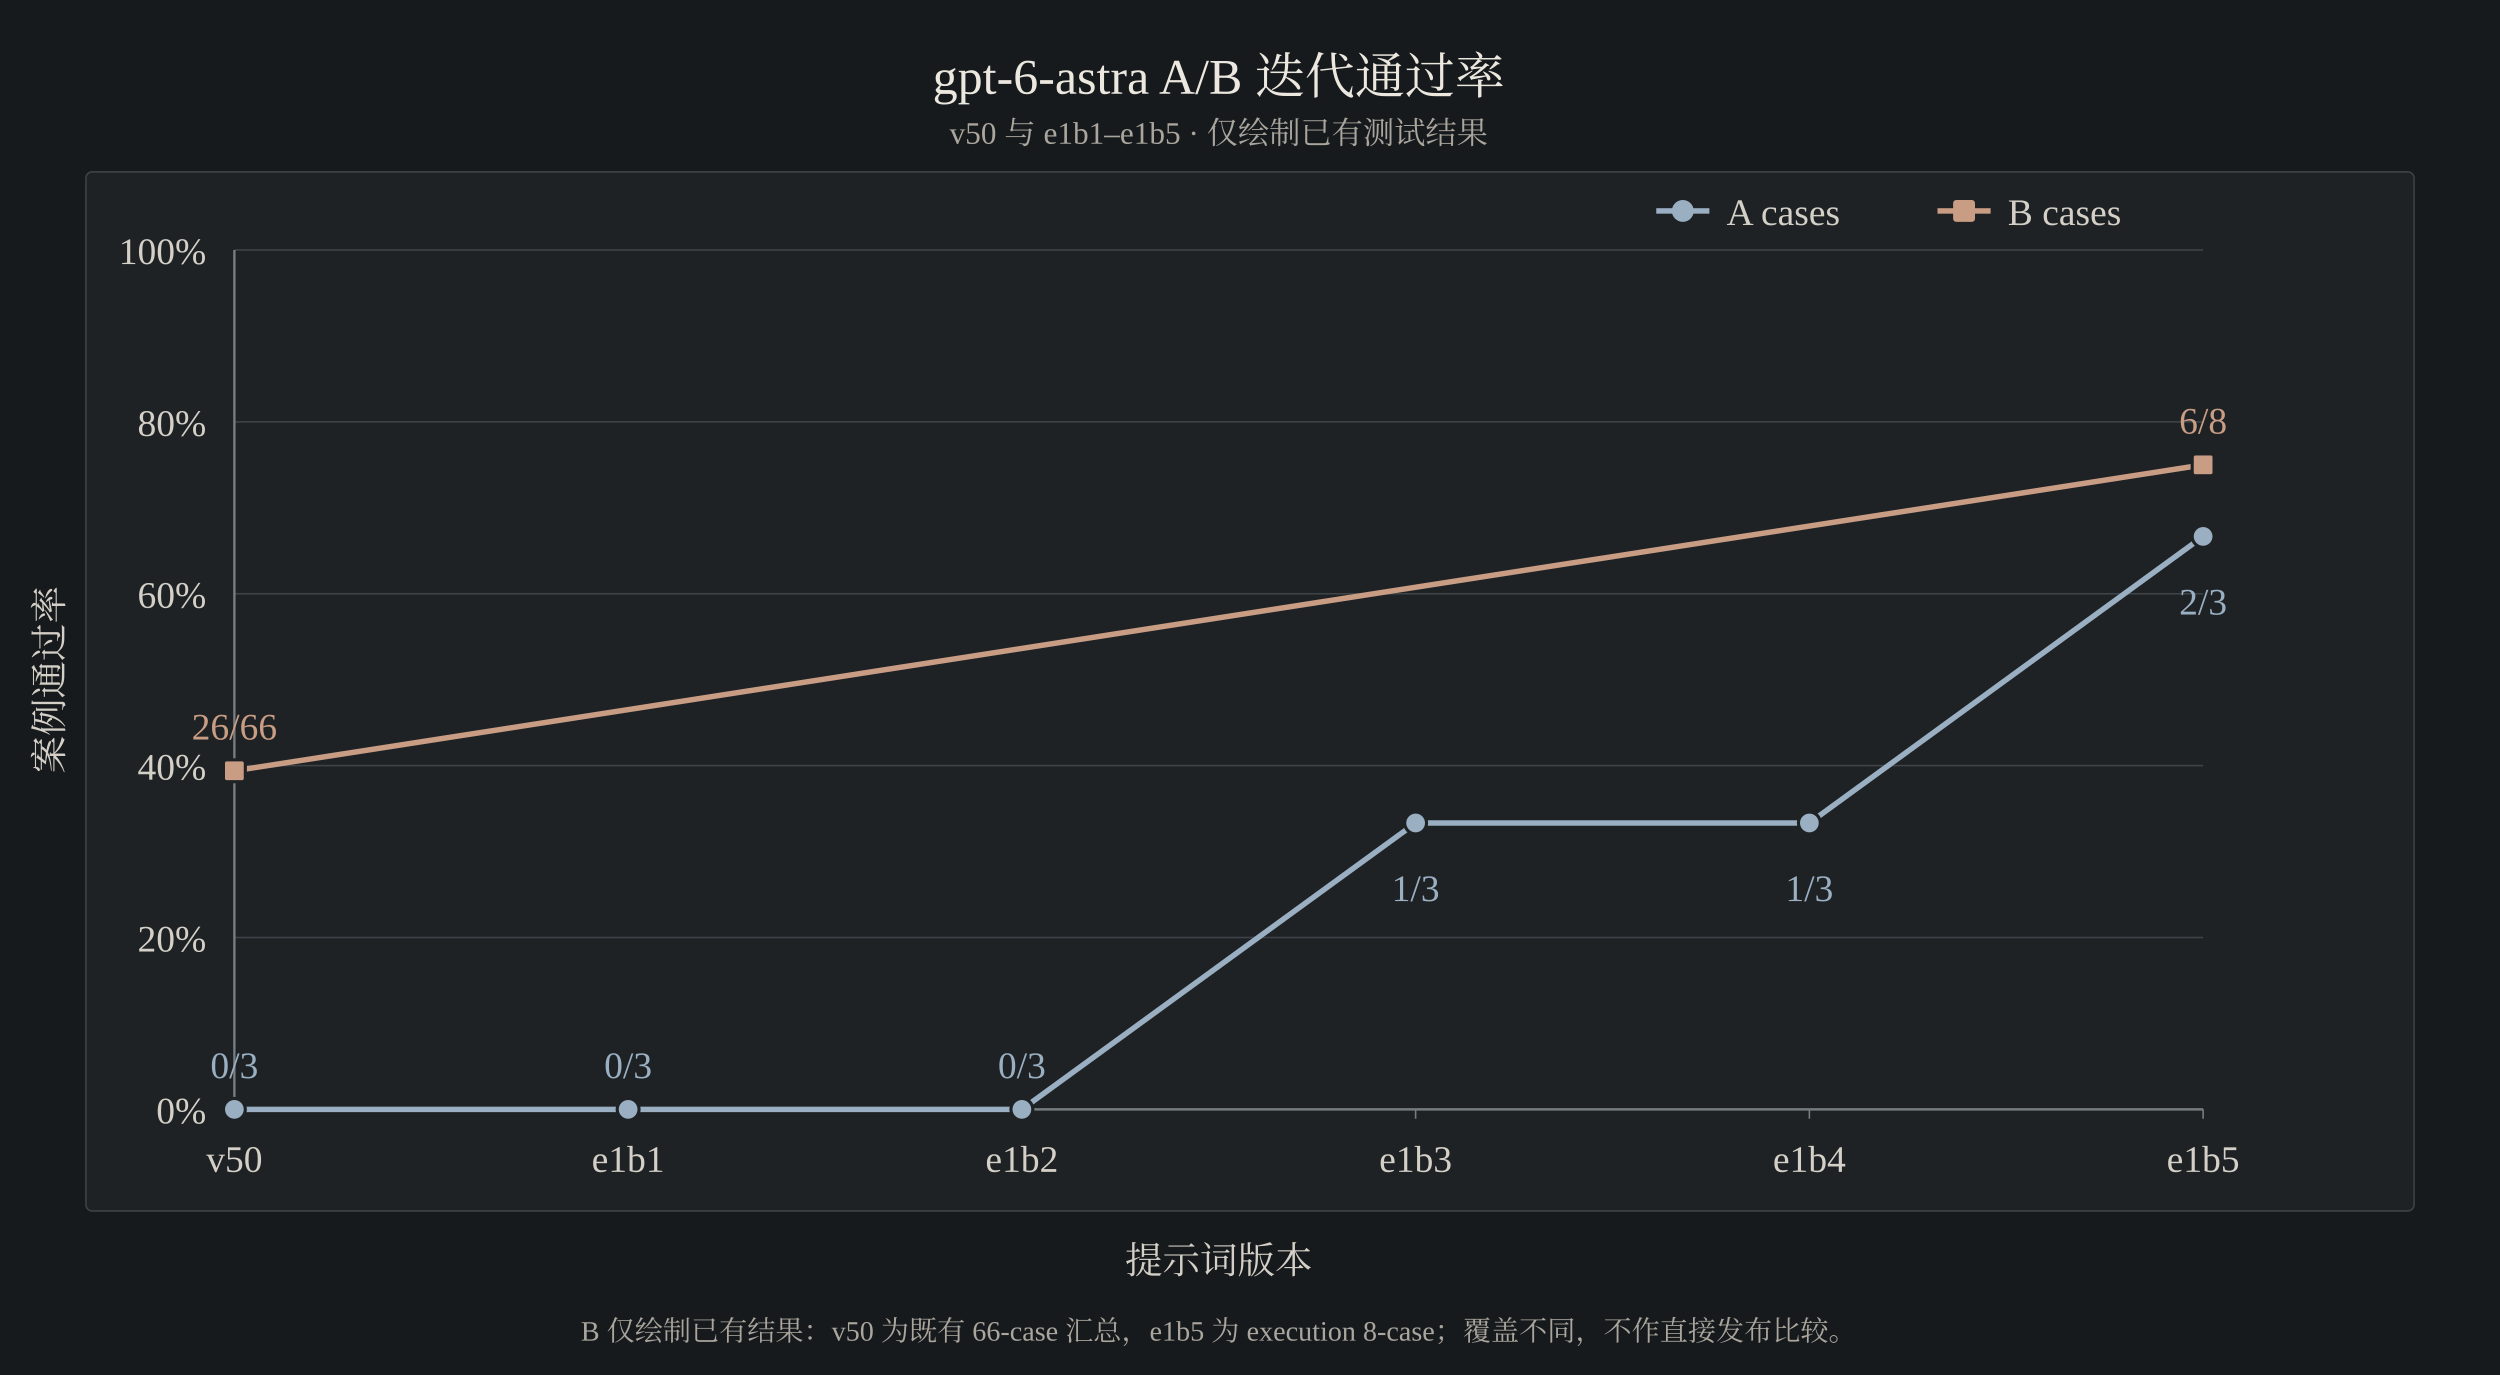
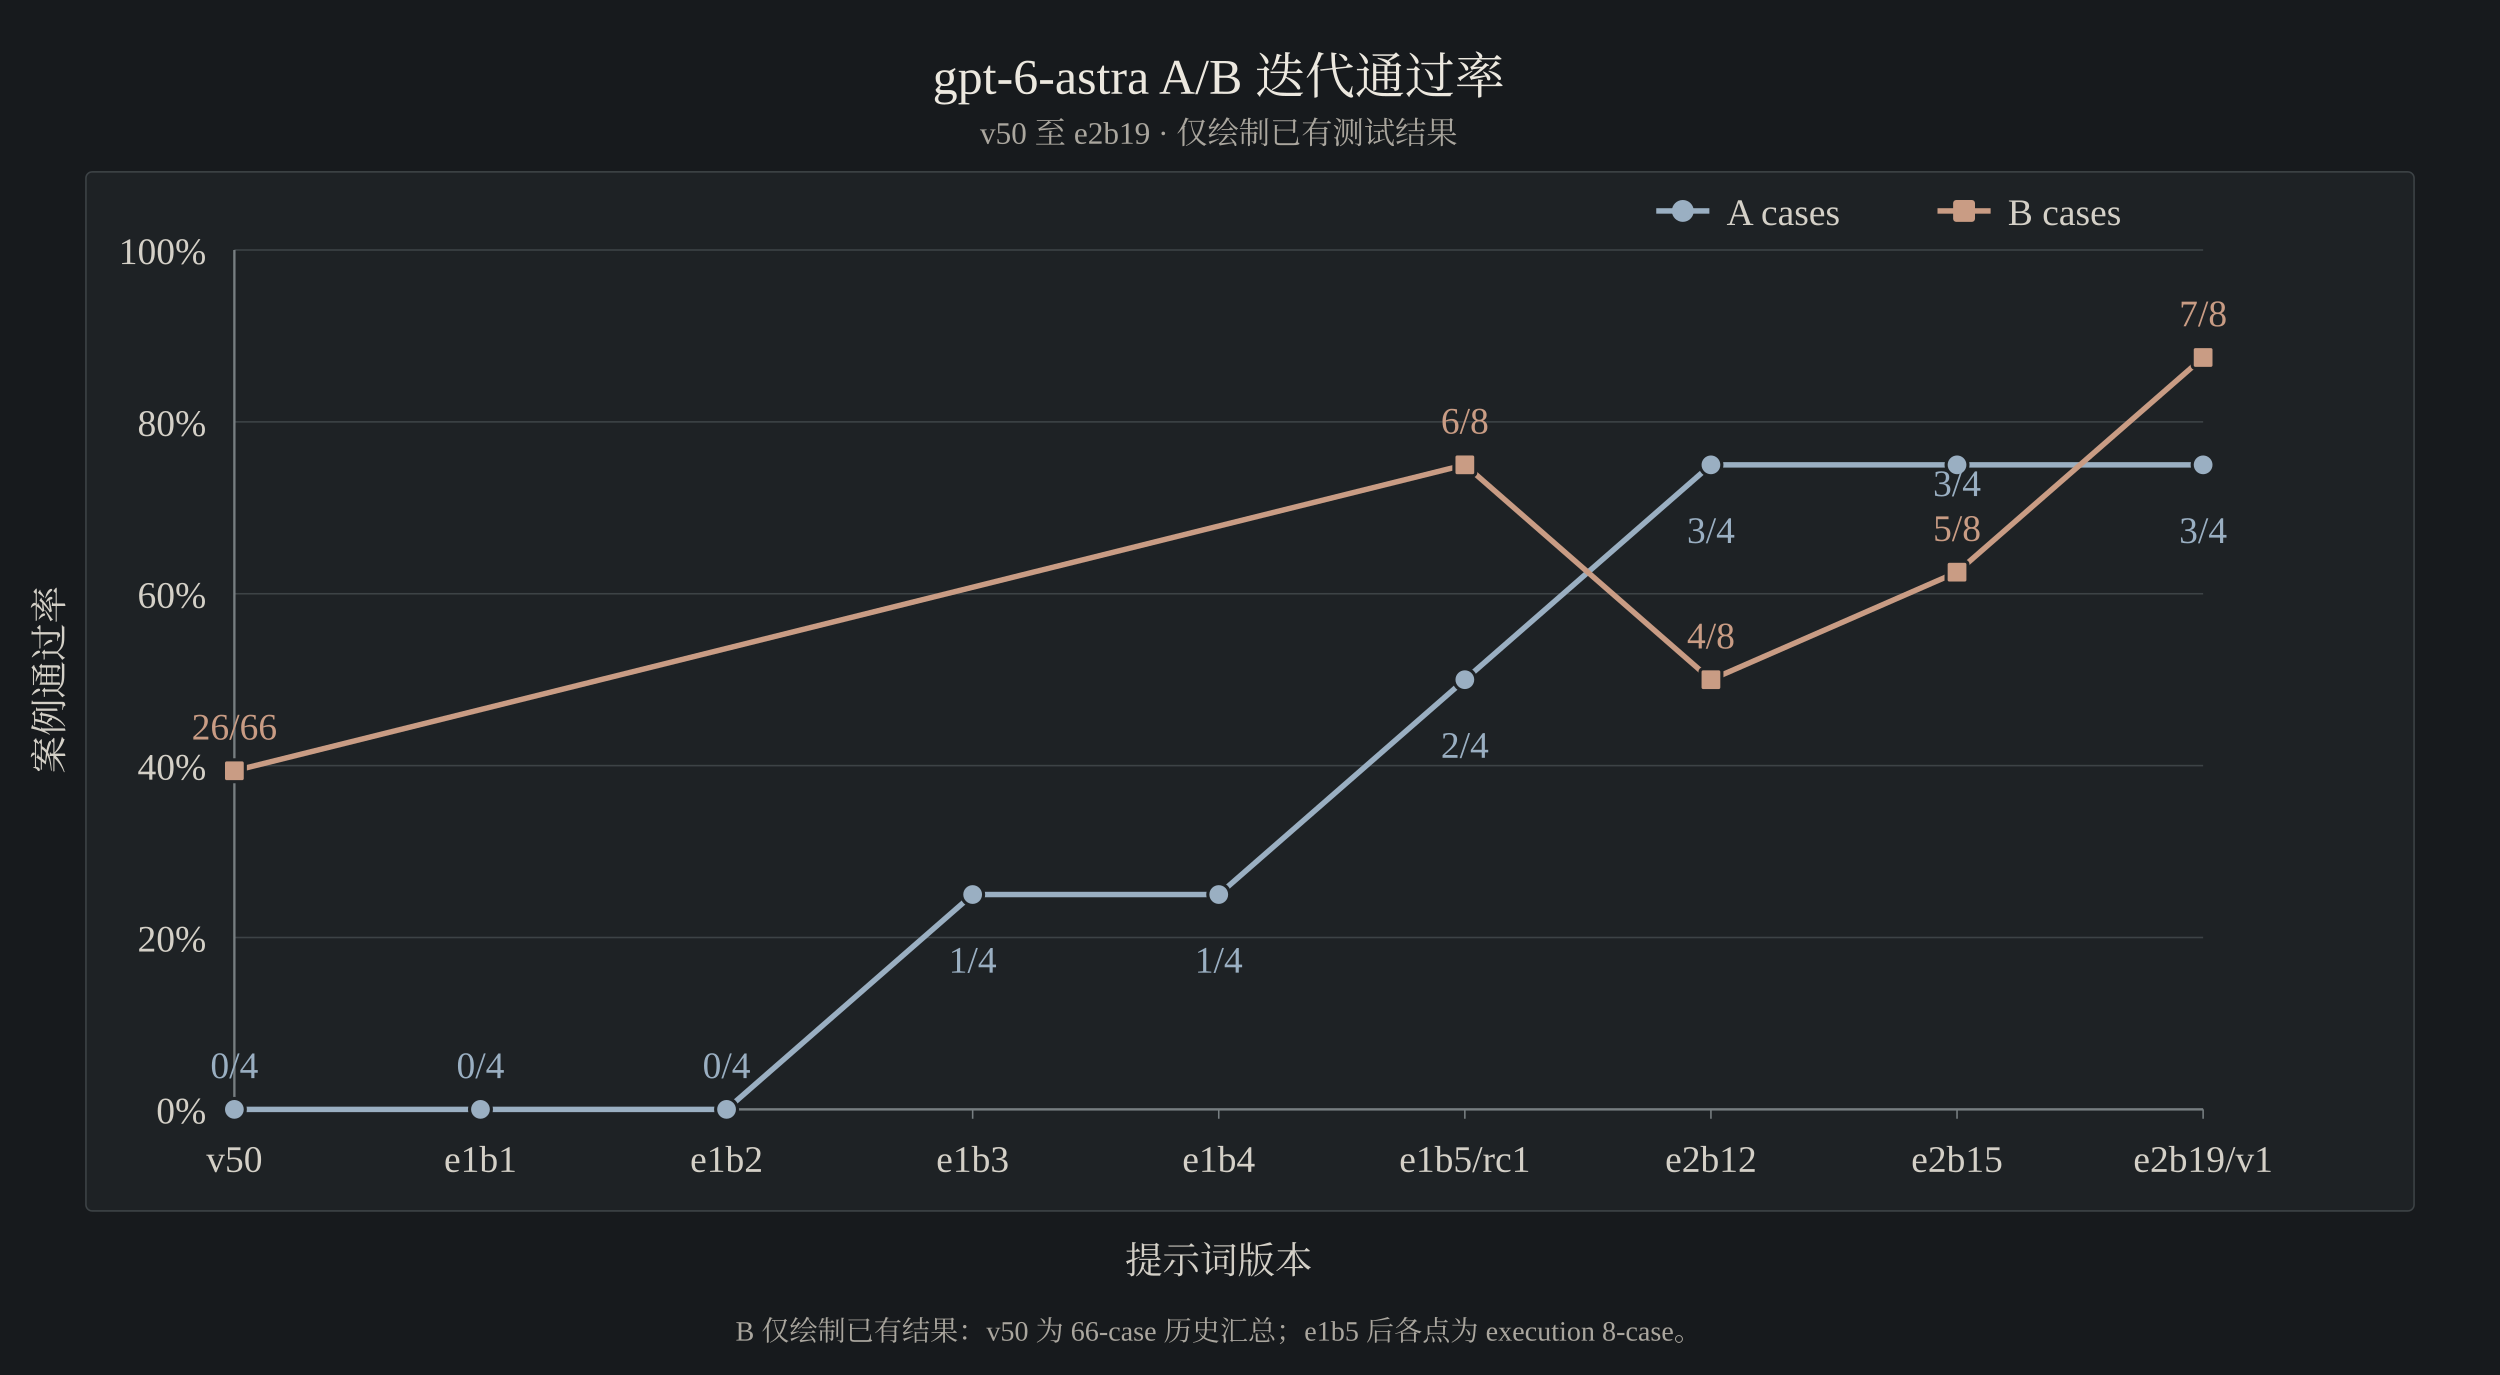
<svg xmlns="http://www.w3.org/2000/svg" width="1600" height="880" viewBox="0 0 1600 880" role="img" aria-labelledby="title desc">
  <rect width="1600" height="880" fill="#171A1D" />
  <rect x="55" y="110" width="1490" height="665" rx="4" fill="#1E2225" stroke="#3D4346" />
  <g font-family="Charter,Georgia,Times New Roman,STSong,Songti SC,Noto Serif CJK SC,serif">
    <text x="780" y="60" text-anchor="middle" font-size="32" font-weight="500" fill="#ECE8DF">gpt-6-astra A/B 迭代通过率</text>
-     <text x="780" y="92" text-anchor="middle" font-size="20" fill="#AAA69E">v50 与 e1b1–e1b5 · 仅绘制已有测试结果</text>
+     <text x="780" y="92" text-anchor="middle" font-size="20" fill="#AAA69E">v50 至 e2b19 · 仅绘制已有测试结果</text>
    <line x1="150" y1="710.0" x2="1410" y2="710.0" stroke="#3D4346" stroke-width="1" />
    <text x="132" y="719.0" text-anchor="end" font-size="24" fill="#D4D0C7">0%</text>
    <line x1="150" y1="600.0" x2="1410" y2="600.0" stroke="#3D4346" stroke-width="1" />
    <text x="132" y="609.0" text-anchor="end" font-size="24" fill="#D4D0C7">20%</text>
    <line x1="150" y1="490.0" x2="1410" y2="490.0" stroke="#3D4346" stroke-width="1" />
    <text x="132" y="499.0" text-anchor="end" font-size="24" fill="#D4D0C7">40%</text>
    <line x1="150" y1="380.0" x2="1410" y2="380.0" stroke="#3D4346" stroke-width="1" />
    <text x="132" y="389.0" text-anchor="end" font-size="24" fill="#D4D0C7">60%</text>
    <line x1="150" y1="270.0" x2="1410" y2="270.0" stroke="#3D4346" stroke-width="1" />
    <text x="132" y="279.0" text-anchor="end" font-size="24" fill="#D4D0C7">80%</text>
    <line x1="150" y1="160.0" x2="1410" y2="160.0" stroke="#3D4346" stroke-width="1" />
    <text x="132" y="169.0" text-anchor="end" font-size="24" fill="#D4D0C7">100%</text>
    <line x1="150" y1="160" x2="150" y2="710" stroke="#777E81" stroke-width="1.5" />
    <line x1="150" y1="710" x2="1410" y2="710" stroke="#777E81" stroke-width="1.5" />
    <line x1="150.0" y1="710" x2="150.0" y2="716" stroke="#777E81" />
    <text x="150.0" y="750" text-anchor="middle" font-size="24" fill="#D4D0C7">v50</text>
-     <line x1="402.0" y1="710" x2="402.0" y2="716" stroke="#777E81" />
-     <text x="402.0" y="750" text-anchor="middle" font-size="24" fill="#D4D0C7">e1b1</text>
-     <line x1="654.0" y1="710" x2="654.0" y2="716" stroke="#777E81" />
-     <text x="654.0" y="750" text-anchor="middle" font-size="24" fill="#D4D0C7">e1b2</text>
-     <line x1="906.0" y1="710" x2="906.0" y2="716" stroke="#777E81" />
-     <text x="906.0" y="750" text-anchor="middle" font-size="24" fill="#D4D0C7">e1b3</text>
-     <line x1="1158.0" y1="710" x2="1158.0" y2="716" stroke="#777E81" />
-     <text x="1158.0" y="750" text-anchor="middle" font-size="24" fill="#D4D0C7">e1b4</text>
+     <line x1="307.5" y1="710" x2="307.5" y2="716" stroke="#777E81" />
+     <text x="307.5" y="750" text-anchor="middle" font-size="24" fill="#D4D0C7">e1b1</text>
+     <line x1="465.0" y1="710" x2="465.0" y2="716" stroke="#777E81" />
+     <text x="465.0" y="750" text-anchor="middle" font-size="24" fill="#D4D0C7">e1b2</text>
+     <line x1="622.5" y1="710" x2="622.5" y2="716" stroke="#777E81" />
+     <text x="622.5" y="750" text-anchor="middle" font-size="24" fill="#D4D0C7">e1b3</text>
+     <line x1="780.0" y1="710" x2="780.0" y2="716" stroke="#777E81" />
+     <text x="780.0" y="750" text-anchor="middle" font-size="24" fill="#D4D0C7">e1b4</text>
+     <line x1="937.5" y1="710" x2="937.5" y2="716" stroke="#777E81" />
+     <text x="937.5" y="750" text-anchor="middle" font-size="24" fill="#D4D0C7">e1b5/rc1</text>
+     <line x1="1095.0" y1="710" x2="1095.0" y2="716" stroke="#777E81" />
+     <text x="1095.0" y="750" text-anchor="middle" font-size="24" fill="#D4D0C7">e2b12</text>
+     <line x1="1252.5" y1="710" x2="1252.5" y2="716" stroke="#777E81" />
+     <text x="1252.5" y="750" text-anchor="middle" font-size="24" fill="#D4D0C7">e2b15</text>
    <line x1="1410.0" y1="710" x2="1410.0" y2="716" stroke="#777E81" />
-     <text x="1410.0" y="750" text-anchor="middle" font-size="24" fill="#D4D0C7">e1b5</text>
+     <text x="1410.0" y="750" text-anchor="middle" font-size="24" fill="#D4D0C7">e2b19/v1</text>
    <text x="780.0" y="815" text-anchor="middle" font-size="24" fill="#D4D0C7">提示词版本</text>
    <text x="40" y="435" transform="rotate(-90 40 435)" text-anchor="middle" font-size="24" fill="#D4D0C7">案例通过率</text>
-     <polyline points="150.0,710.0 402.0,710.0 654.0,710.0 906.0,526.7 1158.0,526.7 1410.0,343.3" fill="none" stroke="#9AAFC2" stroke-width="3.5" stroke-linecap="round" stroke-linejoin="round" />
+     <polyline points="150.0,710.0 307.5,710.0 465.0,710.0 622.5,572.5 780.0,572.5 937.5,435.0 1095.0,297.5 1252.5,297.5 1410.0,297.5" fill="none" stroke="#9AAFC2" stroke-width="3.5" stroke-linecap="round" stroke-linejoin="round" />
    <circle cx="150.0" cy="710.0" r="7" fill="#9AAFC2" stroke="#1E2225" stroke-width="2" />
-     <text x="150.0" y="690.0" text-anchor="middle" font-size="24" font-weight="500" fill="#9AAFC2">0/3</text>
-     <circle cx="402.0" cy="710.0" r="7" fill="#9AAFC2" stroke="#1E2225" stroke-width="2" />
-     <text x="402.0" y="690.0" text-anchor="middle" font-size="24" font-weight="500" fill="#9AAFC2">0/3</text>
-     <circle cx="654.0" cy="710.0" r="7" fill="#9AAFC2" stroke="#1E2225" stroke-width="2" />
-     <text x="654.0" y="690.0" text-anchor="middle" font-size="24" font-weight="500" fill="#9AAFC2">0/3</text>
-     <circle cx="906.0" cy="526.7" r="7" fill="#9AAFC2" stroke="#1E2225" stroke-width="2" />
-     <text x="906.0" y="576.7" text-anchor="middle" font-size="24" font-weight="500" fill="#9AAFC2">1/3</text>
-     <circle cx="1158.0" cy="526.7" r="7" fill="#9AAFC2" stroke="#1E2225" stroke-width="2" />
-     <text x="1158.0" y="576.7" text-anchor="middle" font-size="24" font-weight="500" fill="#9AAFC2">1/3</text>
-     <circle cx="1410.0" cy="343.3" r="7" fill="#9AAFC2" stroke="#1E2225" stroke-width="2" />
-     <text x="1410.0" y="393.3" text-anchor="middle" font-size="24" font-weight="500" fill="#9AAFC2">2/3</text>
-     <polyline points="150.0,493.3 1410.0,297.5" fill="none" stroke="#C99C84" stroke-width="3.5" stroke-linecap="round" stroke-linejoin="round" />
+     <text x="150.0" y="690.0" text-anchor="middle" font-size="24" font-weight="500" fill="#9AAFC2">0/4</text>
+     <circle cx="307.5" cy="710.0" r="7" fill="#9AAFC2" stroke="#1E2225" stroke-width="2" />
+     <text x="307.5" y="690.0" text-anchor="middle" font-size="24" font-weight="500" fill="#9AAFC2">0/4</text>
+     <circle cx="465.0" cy="710.0" r="7" fill="#9AAFC2" stroke="#1E2225" stroke-width="2" />
+     <text x="465.0" y="690.0" text-anchor="middle" font-size="24" font-weight="500" fill="#9AAFC2">0/4</text>
+     <circle cx="622.5" cy="572.5" r="7" fill="#9AAFC2" stroke="#1E2225" stroke-width="2" />
+     <text x="622.5" y="622.5" text-anchor="middle" font-size="24" font-weight="500" fill="#9AAFC2">1/4</text>
+     <circle cx="780.0" cy="572.5" r="7" fill="#9AAFC2" stroke="#1E2225" stroke-width="2" />
+     <text x="780.0" y="622.5" text-anchor="middle" font-size="24" font-weight="500" fill="#9AAFC2">1/4</text>
+     <circle cx="937.5" cy="435.0" r="7" fill="#9AAFC2" stroke="#1E2225" stroke-width="2" />
+     <text x="937.5" y="485.0" text-anchor="middle" font-size="24" font-weight="500" fill="#9AAFC2">2/4</text>
+     <circle cx="1095.0" cy="297.5" r="7" fill="#9AAFC2" stroke="#1E2225" stroke-width="2" />
+     <text x="1095.0" y="347.5" text-anchor="middle" font-size="24" font-weight="500" fill="#9AAFC2">3/4</text>
+     <circle cx="1252.5" cy="297.5" r="7" fill="#9AAFC2" stroke="#1E2225" stroke-width="2" />
+     <text x="1252.5" y="317.5" text-anchor="middle" font-size="24" font-weight="500" fill="#9AAFC2">3/4</text>
+     <circle cx="1410.0" cy="297.5" r="7" fill="#9AAFC2" stroke="#1E2225" stroke-width="2" />
+     <text x="1410.0" y="347.5" text-anchor="middle" font-size="24" font-weight="500" fill="#9AAFC2">3/4</text>
+     <polyline points="150.0,493.3 937.5,297.5 1095.0,435.0 1252.5,366.2 1410.0,228.8" fill="none" stroke="#C99C84" stroke-width="3.5" stroke-linecap="round" stroke-linejoin="round" />
    <rect x="143.0" y="486.3" width="14" height="14" rx="2" fill="#C99C84" stroke="#1E2225" stroke-width="2" />
    <text x="150.0" y="473.3" text-anchor="middle" font-size="24" font-weight="500" fill="#C99C84">26/66</text>
-     <rect x="1403.0" y="290.5" width="14" height="14" rx="2" fill="#C99C84" stroke="#1E2225" stroke-width="2" />
-     <text x="1410.0" y="277.5" text-anchor="middle" font-size="24" font-weight="500" fill="#C99C84">6/8</text>
+     <rect x="930.5" y="290.5" width="14" height="14" rx="2" fill="#C99C84" stroke="#1E2225" stroke-width="2" />
+     <text x="937.5" y="277.5" text-anchor="middle" font-size="24" font-weight="500" fill="#C99C84">6/8</text>
+     <rect x="1088.0" y="428.0" width="14" height="14" rx="2" fill="#C99C84" stroke="#1E2225" stroke-width="2" />
+     <text x="1095.0" y="415.0" text-anchor="middle" font-size="24" font-weight="500" fill="#C99C84">4/8</text>
+     <rect x="1245.5" y="359.2" width="14" height="14" rx="2" fill="#C99C84" stroke="#1E2225" stroke-width="2" />
+     <text x="1252.5" y="346.2" text-anchor="middle" font-size="24" font-weight="500" fill="#C99C84">5/8</text>
+     <rect x="1403.0" y="221.8" width="14" height="14" rx="2" fill="#C99C84" stroke="#1E2225" stroke-width="2" />
+     <text x="1410.0" y="208.8" text-anchor="middle" font-size="24" font-weight="500" fill="#C99C84">7/8</text>
    <line x1="1060" y1="135" x2="1094" y2="135" stroke="#9AAFC2" stroke-width="3.5" />
    <circle cx="1077" cy="135" r="7" fill="#9AAFC2" />
    <text x="1105" y="144" font-size="24" fill="#D4D0C7">A cases</text>
    <line x1="1240" y1="135" x2="1274" y2="135" stroke="#C99C84" stroke-width="3.5" />
    <rect x="1250" y="128" width="14" height="14" rx="2" fill="#C99C84" />
    <text x="1285" y="144" font-size="24" fill="#D4D0C7">B cases</text>
-     <text x="780" y="858" text-anchor="middle" font-size="18" fill="#AAA69E">B 仅绘制已有结果：v50 为既有 66-case 汇总，e1b5 为 execution 8-case；覆盖不同，不作直接发布比较。</text>
+     <text x="780" y="858" text-anchor="middle" font-size="18" fill="#AAA69E">B 仅绘制已有结果：v50 为 66-case 历史汇总；e1b5 后各点为 execution 8-case。</text>
  </g>
</svg>
